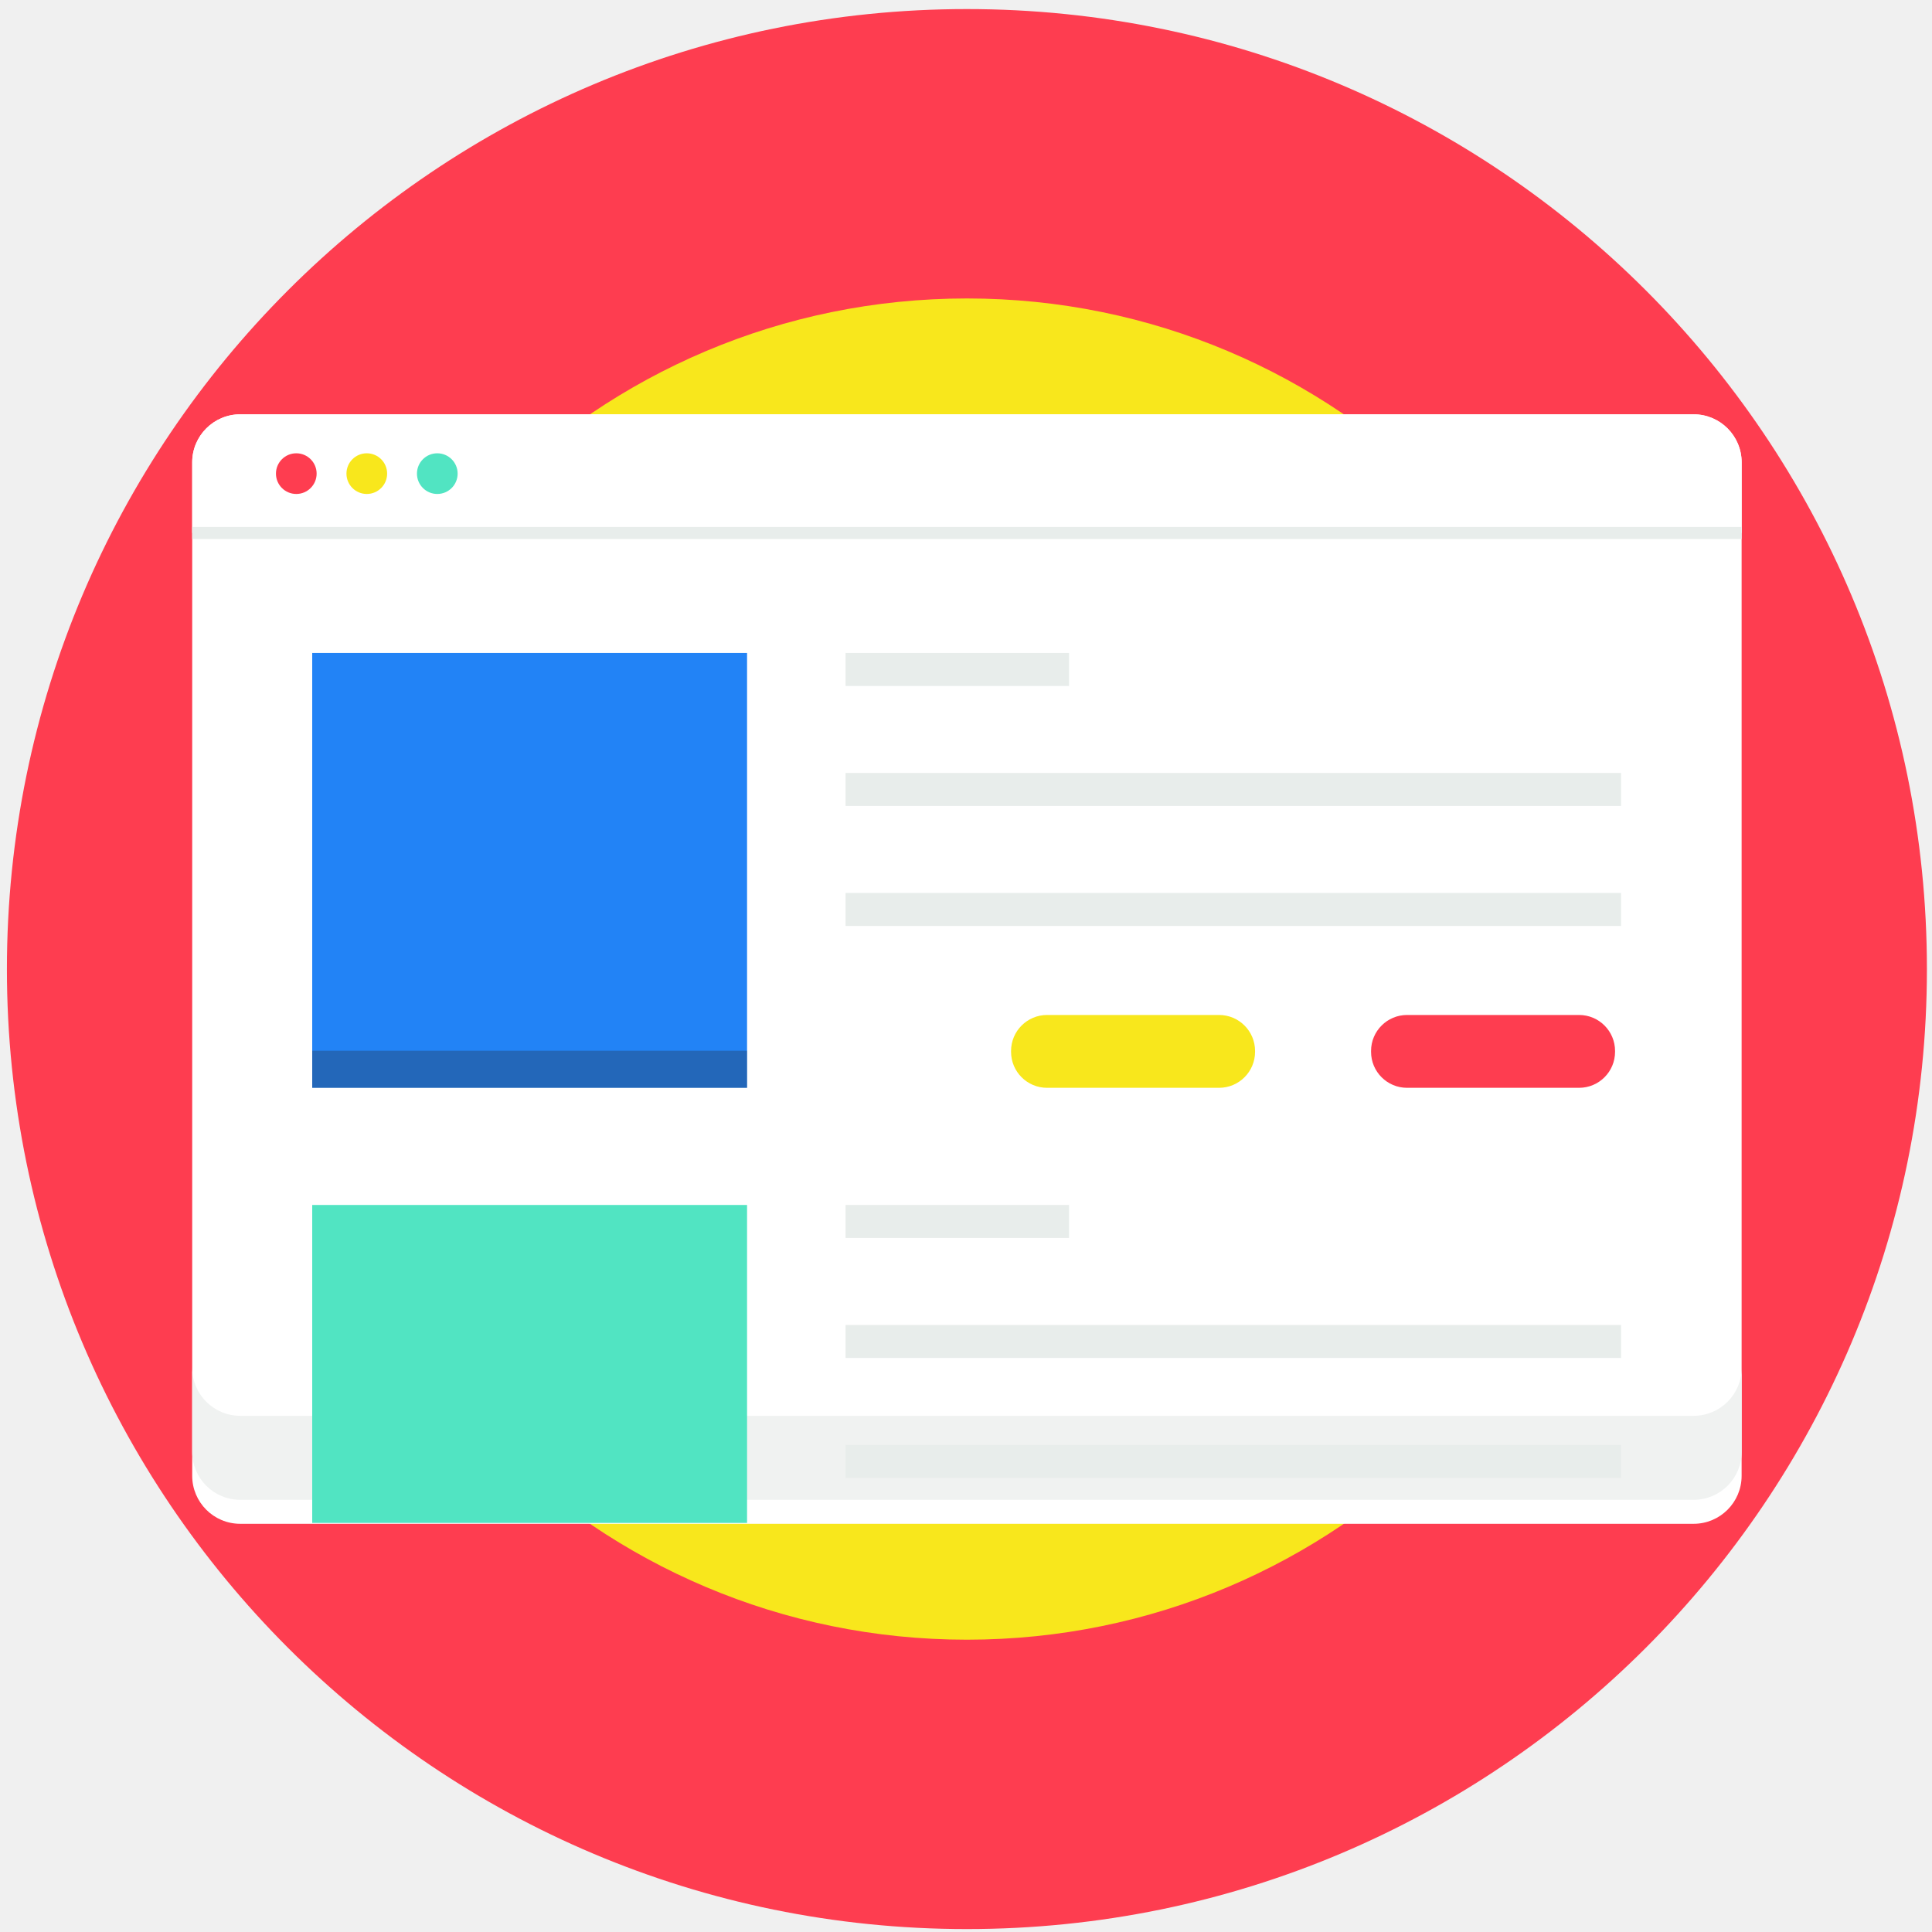
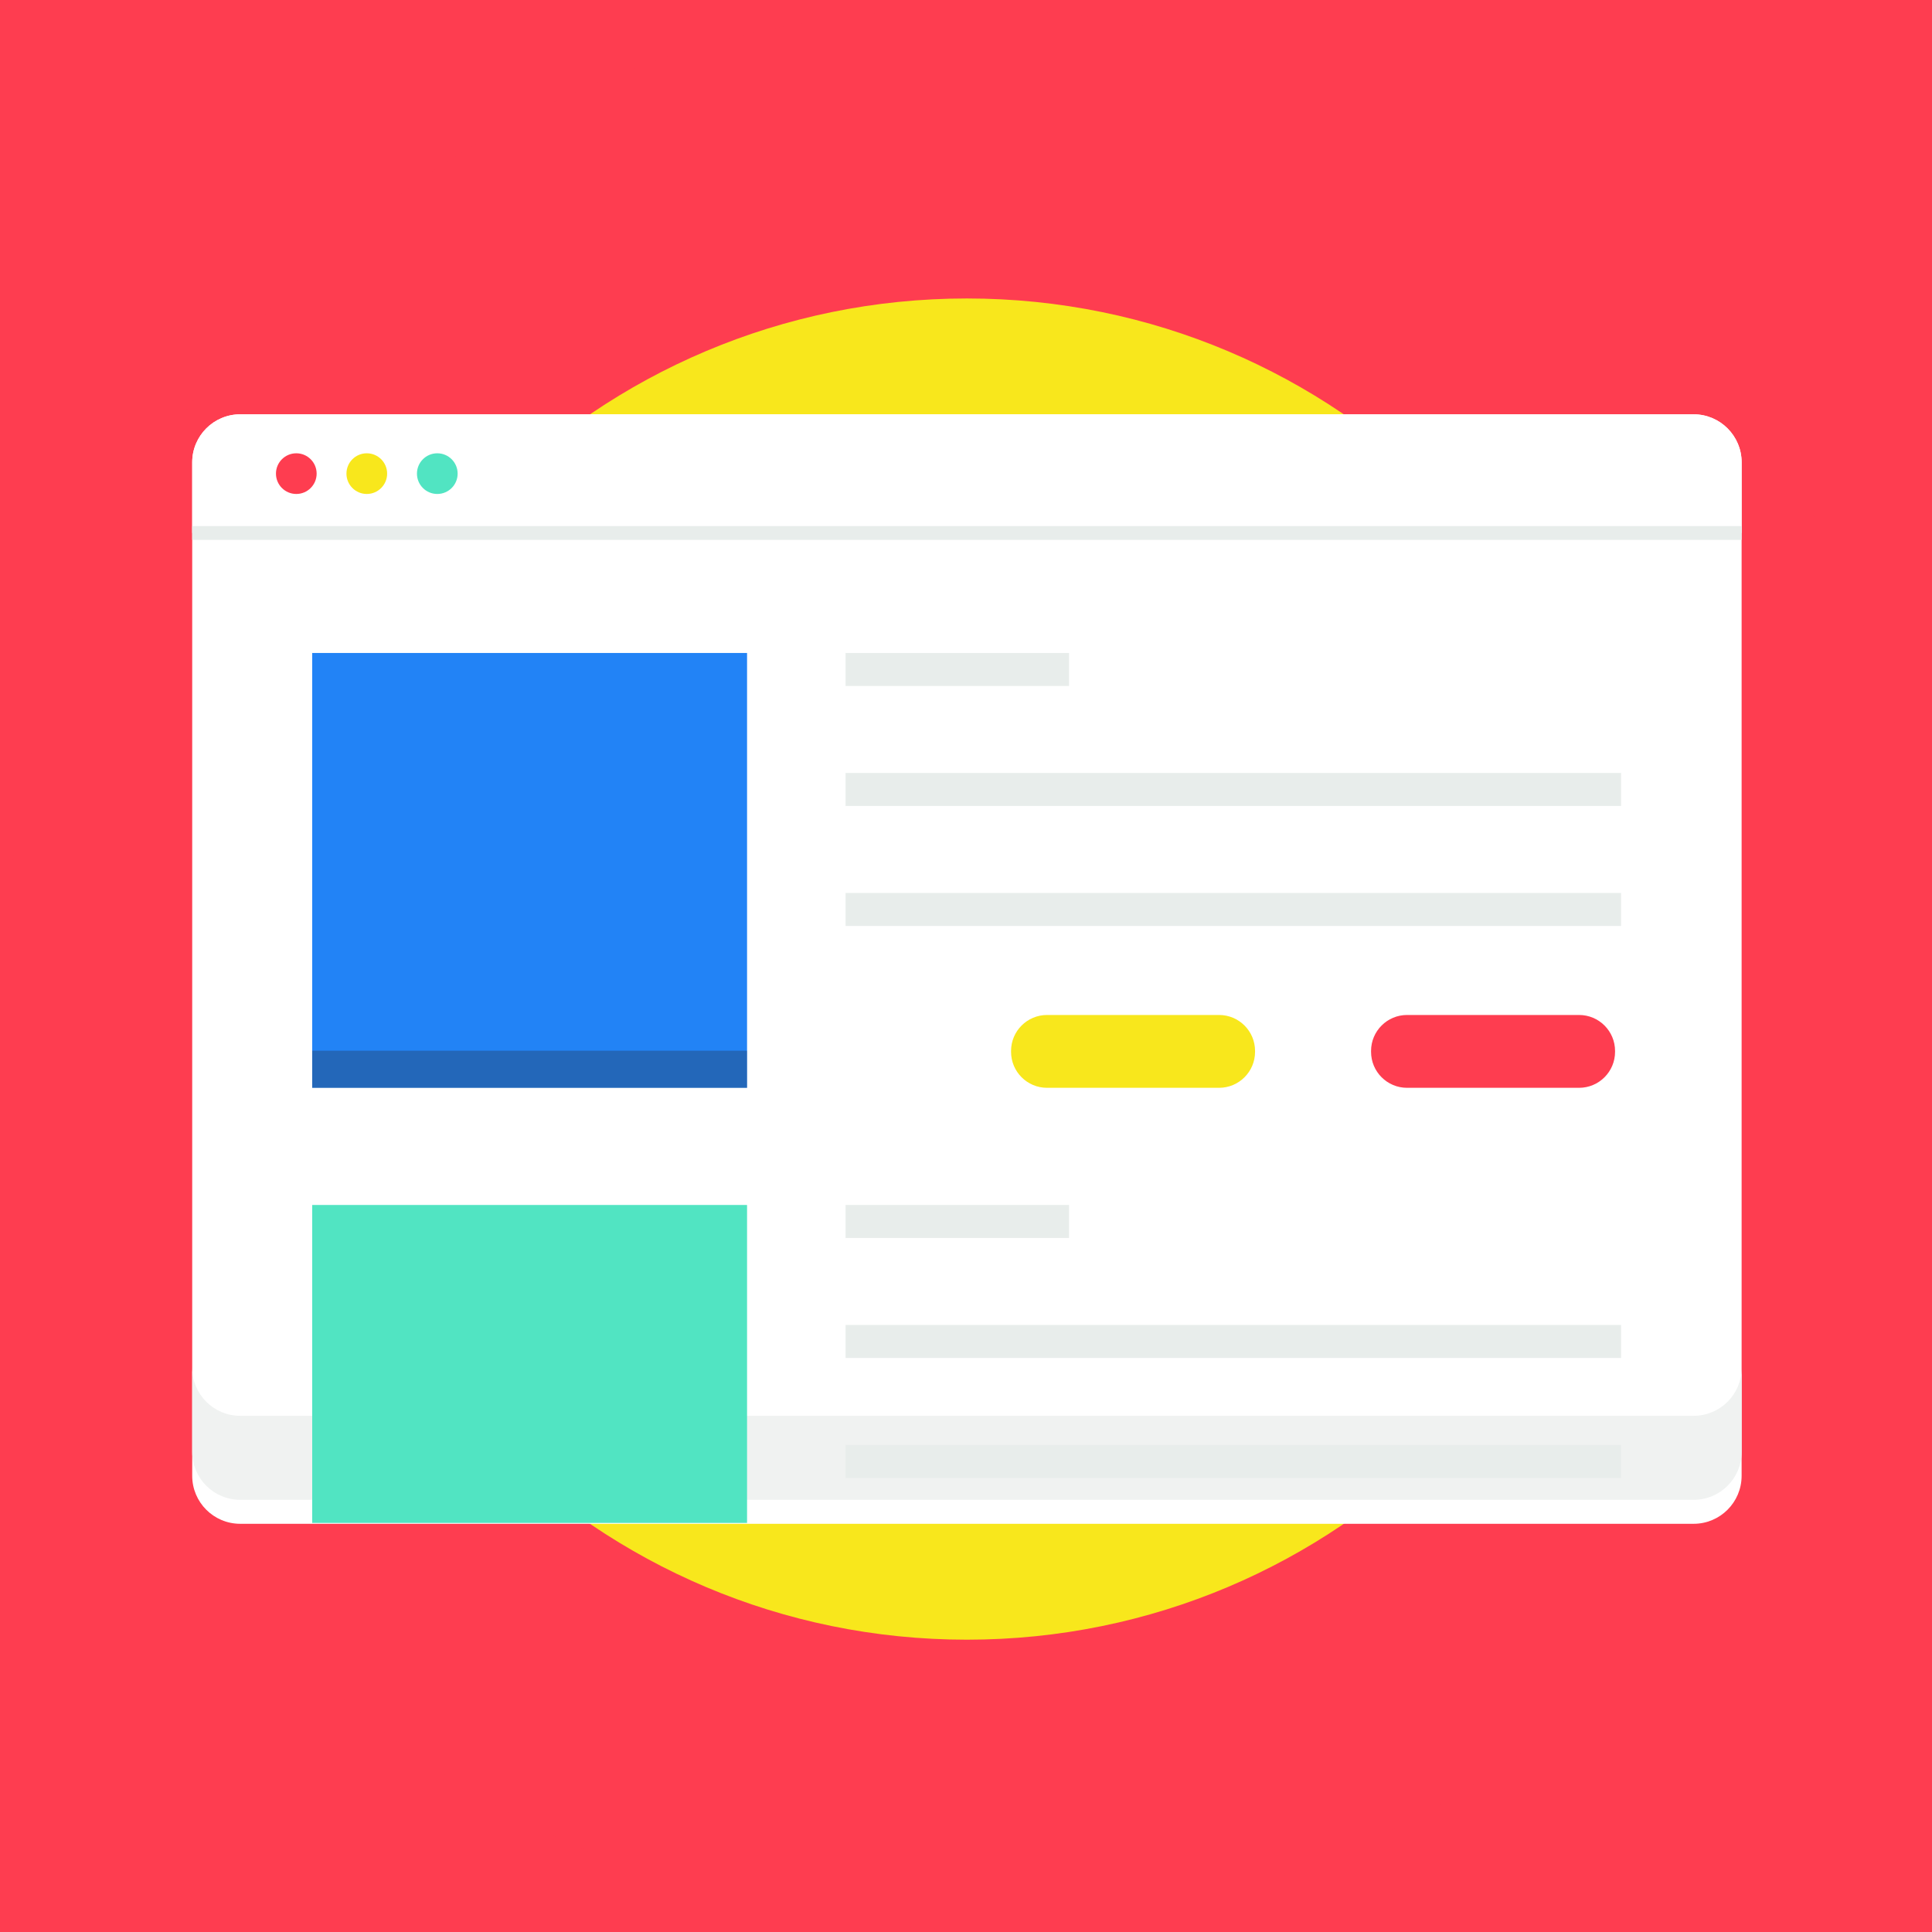
- <svg xmlns="http://www.w3.org/2000/svg" width="161px" height="161px" viewBox="0 0 161 161" version="1.1">
+ <svg xmlns="http://www.w3.org/2000/svg" width="140px" height="140px" viewBox="0 0 140 140" version="1.1">
  <defs />
  <g id="Page-1" stroke="none" stroke-width="1" fill="none" fill-rule="evenodd">
-     <g id="neon" transform="translate(-229, -654)">
-       <g id="Web" transform="translate(229, 654)">
-         <circle id="Oval" fill="#FE3D50" cx="80.576" cy="80.756" r="80" />
-         <circle id="Oval" fill="#F8E71C" cx="80.576" cy="80.756" r="55.885" />
-         <path d="M141.135,126.983 L20.017,126.983 C17.808,126.983 16.017,125.192 16.017,122.983 L16.017,38.529 C16.017,36.32 17.808,34.529 20.017,34.529 L141.135,34.529 C143.344,34.529 145.135,36.32 145.135,38.529 L145.135,122.983 C145.135,125.192 143.344,126.983 141.135,126.983 L141.135,126.983 Z" id="Shape" fill="#FFFFFF" />
-         <path d="M145.138,113.984 L145.138,120.984 C145.138,123.194 143.348,124.984 141.138,124.984 L20.018,124.984 C17.808,124.984 16.018,123.194 16.018,120.984 L16.018,113.984 C16.018,116.194 17.808,117.984 20.018,117.984 L141.138,117.984 C143.348,117.984 145.138,116.194 145.138,113.984 L145.138,113.984 Z" id="Shape" fill="#F0F2F1" />
-         <path d="M145.138,38.524 L145.138,44.414 L16.018,44.414 L16.018,38.524 C16.018,36.324 17.808,34.524 20.018,34.524 L141.138,34.524 C143.348,34.524 145.138,36.324 145.138,38.524 L145.138,38.524 Z" id="Shape" fill="#FFFFFF" />
-         <rect id="Rectangle-path" fill="#51E4C2" x="26.018" y="100.414" width="36.237" height="26.496" />
-         <circle id="Oval" fill="#FE3D50" cx="24.691" cy="39.469" r="1.695" />
-         <circle id="Oval" fill="#F8E71C" cx="30.566" cy="39.469" r="1.695" />
-         <circle id="Oval" fill="#51E4C2" cx="36.441" cy="39.469" r="1.695" />
-         <path d="M16.018,44.414 L145.135,44.414" id="Shape" stroke="#E8EDEB" />
-         <rect id="Rectangle-path" fill="#E8EDEB" x="70.463" y="54.414" width="18.625" height="2.75" />
-         <rect id="Rectangle-path" fill="#E8EDEB" x="70.463" y="64.414" width="64.625" height="2.75" />
-         <rect id="Rectangle-path" fill="#E8EDEB" x="70.463" y="74.414" width="64.625" height="2.75" />
-         <rect id="Rectangle-path" fill="#E8EDEB" x="70.463" y="100.414" width="18.625" height="2.75" />
-         <rect id="Rectangle-path" fill="#E8EDEB" x="70.463" y="110.414" width="64.625" height="2.75" />
-         <rect id="Rectangle-path" fill="#E8EDEB" x="70.463" y="120.414" width="64.625" height="2.75" />
-         <rect id="Rectangle-path" fill="#2283F6" x="26.018" y="54.414" width="36.237" height="36.237" />
-         <rect id="Rectangle-path" opacity="0.3" fill="#252528" x="26.018" y="87.56" width="36.237" height="3.091" />
-         <path d="M101.588,84.581 L87.255,84.581 C85.598,84.581 84.255,85.924 84.255,87.581 L84.255,87.651 C84.255,89.308 85.598,90.651 87.255,90.651 L101.588,90.651 C103.245,90.651 104.588,89.308 104.588,87.651 L104.588,87.581 C104.588,85.924 103.245,84.581 101.588,84.581 L101.588,84.581 Z" id="Shape" fill="#F8E71C" />
-         <path d="M131.588,84.581 L117.255,84.581 C115.598,84.581 114.255,85.924 114.255,87.581 L114.255,87.651 C114.255,89.308 115.598,90.651 117.255,90.651 L131.588,90.651 C133.245,90.651 134.588,89.308 134.588,87.651 L134.588,87.581 C134.588,85.924 133.245,84.581 131.588,84.581 L131.588,84.581 Z" id="Shape" fill="#FE3D50" />
+     <g id="Artboard-4" transform="translate(-275, -75)">
+       <g id="Web" transform="translate(275, 75)">
+         <rect id="Rectangle-54" fill="#FE3D50" x="0" y="0" width="140" height="140" />
+         <path d="M70.066,139.788 C108.486,139.788 139.631,108.643 139.631,70.223 C139.631,31.803 108.486,0.658 70.066,0.658 C31.646,0.658 0.501,31.803 0.501,70.223 C0.501,108.643 31.646,139.788 70.066,139.788 Z" id="Oval" fill="#FE3D50" />
+         <circle id="Oval" fill="#F8E71C" cx="70.066" cy="70.223" r="48.595" />
+         <path d="M122.726,110.42 L17.406,110.42 C15.485,110.42 13.928,108.863 13.928,106.942 L13.928,33.504 C13.928,31.583 15.485,30.025 17.406,30.025 L122.726,30.025 C124.647,30.025 126.204,31.583 126.204,33.504 L126.204,106.942 C126.204,108.863 124.647,110.42 122.726,110.42 L122.726,110.42 L122.726,110.42 Z" id="Shape" fill="#FFFFFF" />
+         <path d="M126.207,99.117 L126.207,105.204 C126.207,107.125 124.65,108.682 122.729,108.682 L17.407,108.682 C15.485,108.682 13.929,107.125 13.929,105.204 L13.929,99.117 C13.929,101.038 15.485,102.595 17.407,102.595 L122.729,102.595 C124.65,102.595 126.207,101.038 126.207,99.117 L126.207,99.117 L126.207,99.117 Z" id="Shape" fill="#F0F2F1" />
+         <path d="M126.207,33.499 L126.207,38.621 L13.929,38.621 L13.929,33.499 C13.929,31.586 15.485,30.021 17.407,30.021 L122.729,30.021 C124.65,30.021 126.207,31.586 126.207,33.499 L126.207,33.499 L126.207,33.499 Z" id="Shape" fill="#FFFFFF" />
+         <rect id="Rectangle-path" fill="#51E4C2" x="22.624" y="87.317" width="31.51" height="23.04" />
+         <circle id="Oval" fill="#FE3D50" cx="21.471" cy="34.321" r="1.474" />
+         <circle id="Oval" fill="#F8E71C" cx="26.579" cy="34.321" r="1.474" />
+         <circle id="Oval" fill="#51E4C2" cx="31.688" cy="34.321" r="1.474" />
+         <path d="M13.929,38.621 L126.204,38.621" id="Shape" stroke="#E8EDEB" />
+         <rect id="Rectangle-path" fill="#E8EDEB" x="61.272" y="47.317" width="16.196" height="2.391" />
+         <rect id="Rectangle-path" fill="#E8EDEB" x="61.272" y="56.012" width="56.196" height="2.391" />
+         <rect id="Rectangle-path" fill="#E8EDEB" x="61.272" y="64.708" width="56.196" height="2.391" />
+         <rect id="Rectangle-path" fill="#E8EDEB" x="61.272" y="87.317" width="16.196" height="2.391" />
+         <rect id="Rectangle-path" fill="#E8EDEB" x="61.272" y="96.012" width="56.196" height="2.391" />
+         <rect id="Rectangle-path" fill="#E8EDEB" x="61.272" y="104.708" width="56.196" height="2.391" />
+         <rect id="Rectangle-path" fill="#2283F6" x="22.624" y="47.317" width="31.51" height="31.51" />
+         <rect id="Rectangle-path" opacity="0.3" fill="#252528" x="22.624" y="76.139" width="31.51" height="2.688" />
+         <path d="M88.337,73.549 L75.874,73.549 C74.433,73.549 73.265,74.717 73.265,76.157 L73.265,76.218 C73.265,77.659 74.433,78.827 75.874,78.827 L88.337,78.827 C89.778,78.827 90.946,77.659 90.946,76.218 L90.946,76.157 C90.946,74.717 89.778,73.549 88.337,73.549 L88.337,73.549 L88.337,73.549 Z" id="Shape" fill="#F8E71C" />
+         <path d="M114.424,73.549 L101.961,73.549 C100.52,73.549 99.352,74.717 99.352,76.157 L99.352,76.218 C99.352,77.659 100.52,78.827 101.961,78.827 L114.424,78.827 C115.865,78.827 117.033,77.659 117.033,76.218 L117.033,76.157 C117.033,74.717 115.865,73.549 114.424,73.549 L114.424,73.549 L114.424,73.549 Z" id="Shape" fill="#FE3D50" />
      </g>
    </g>
  </g>
</svg>
